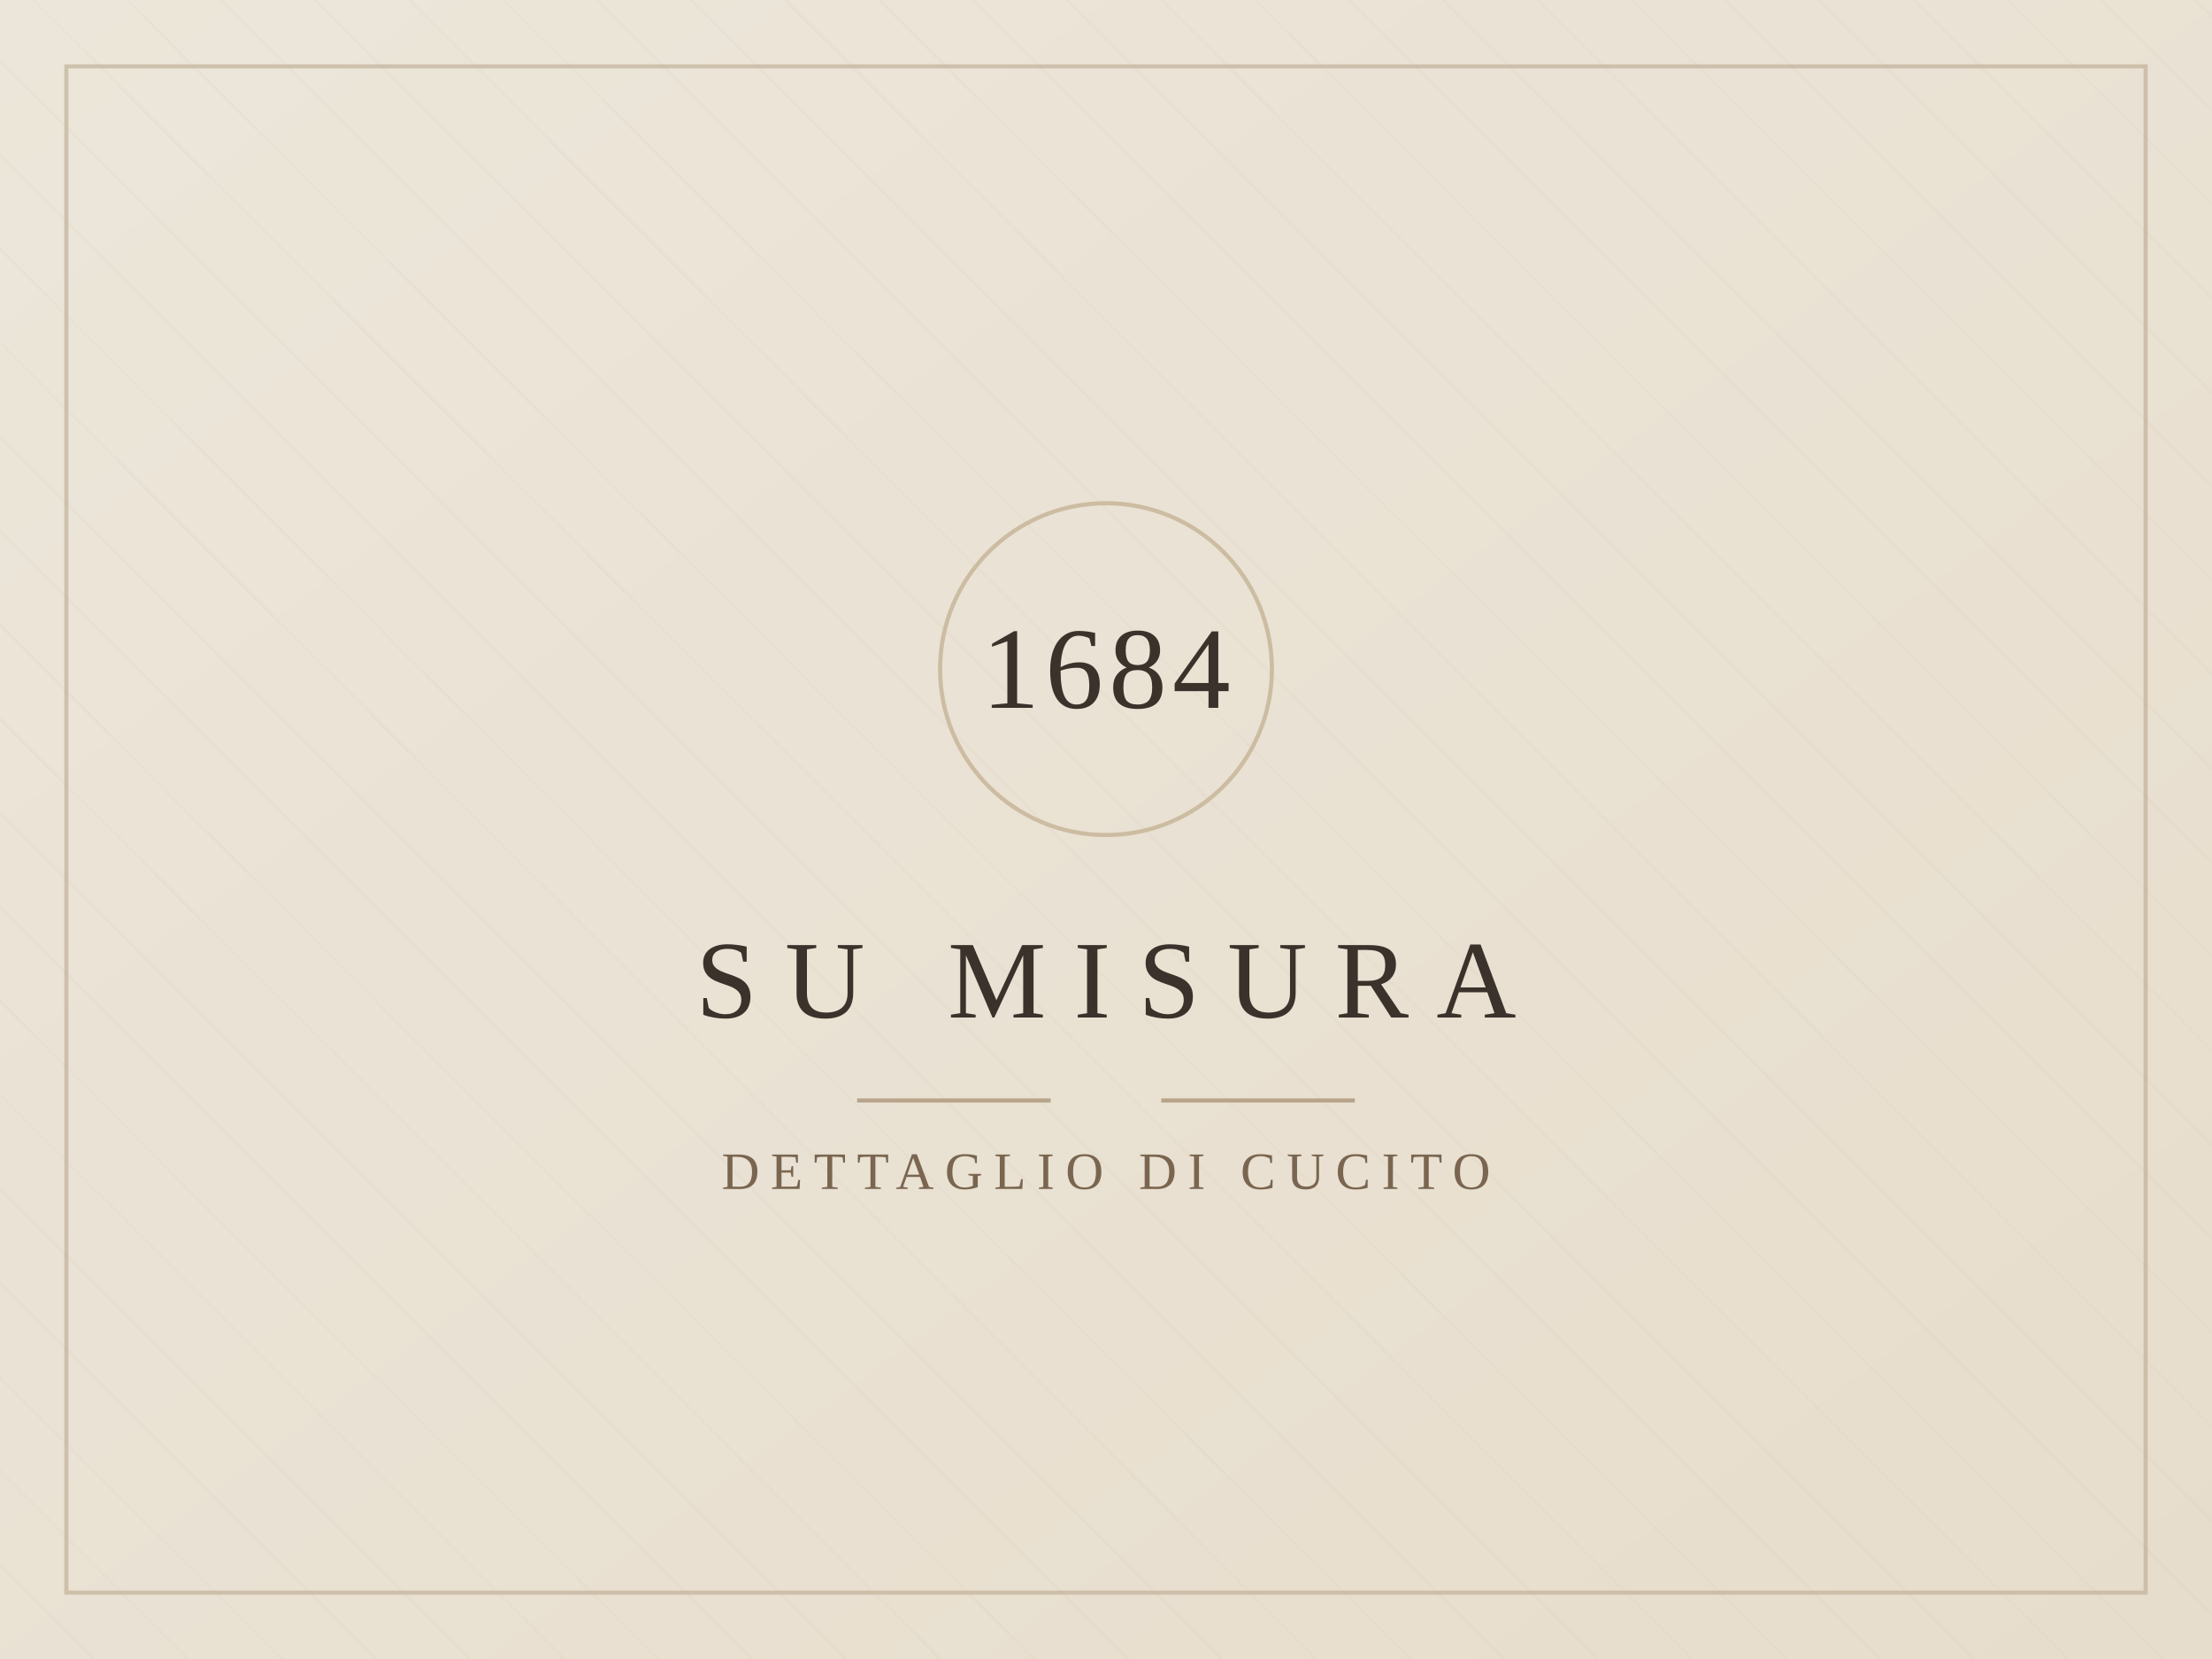
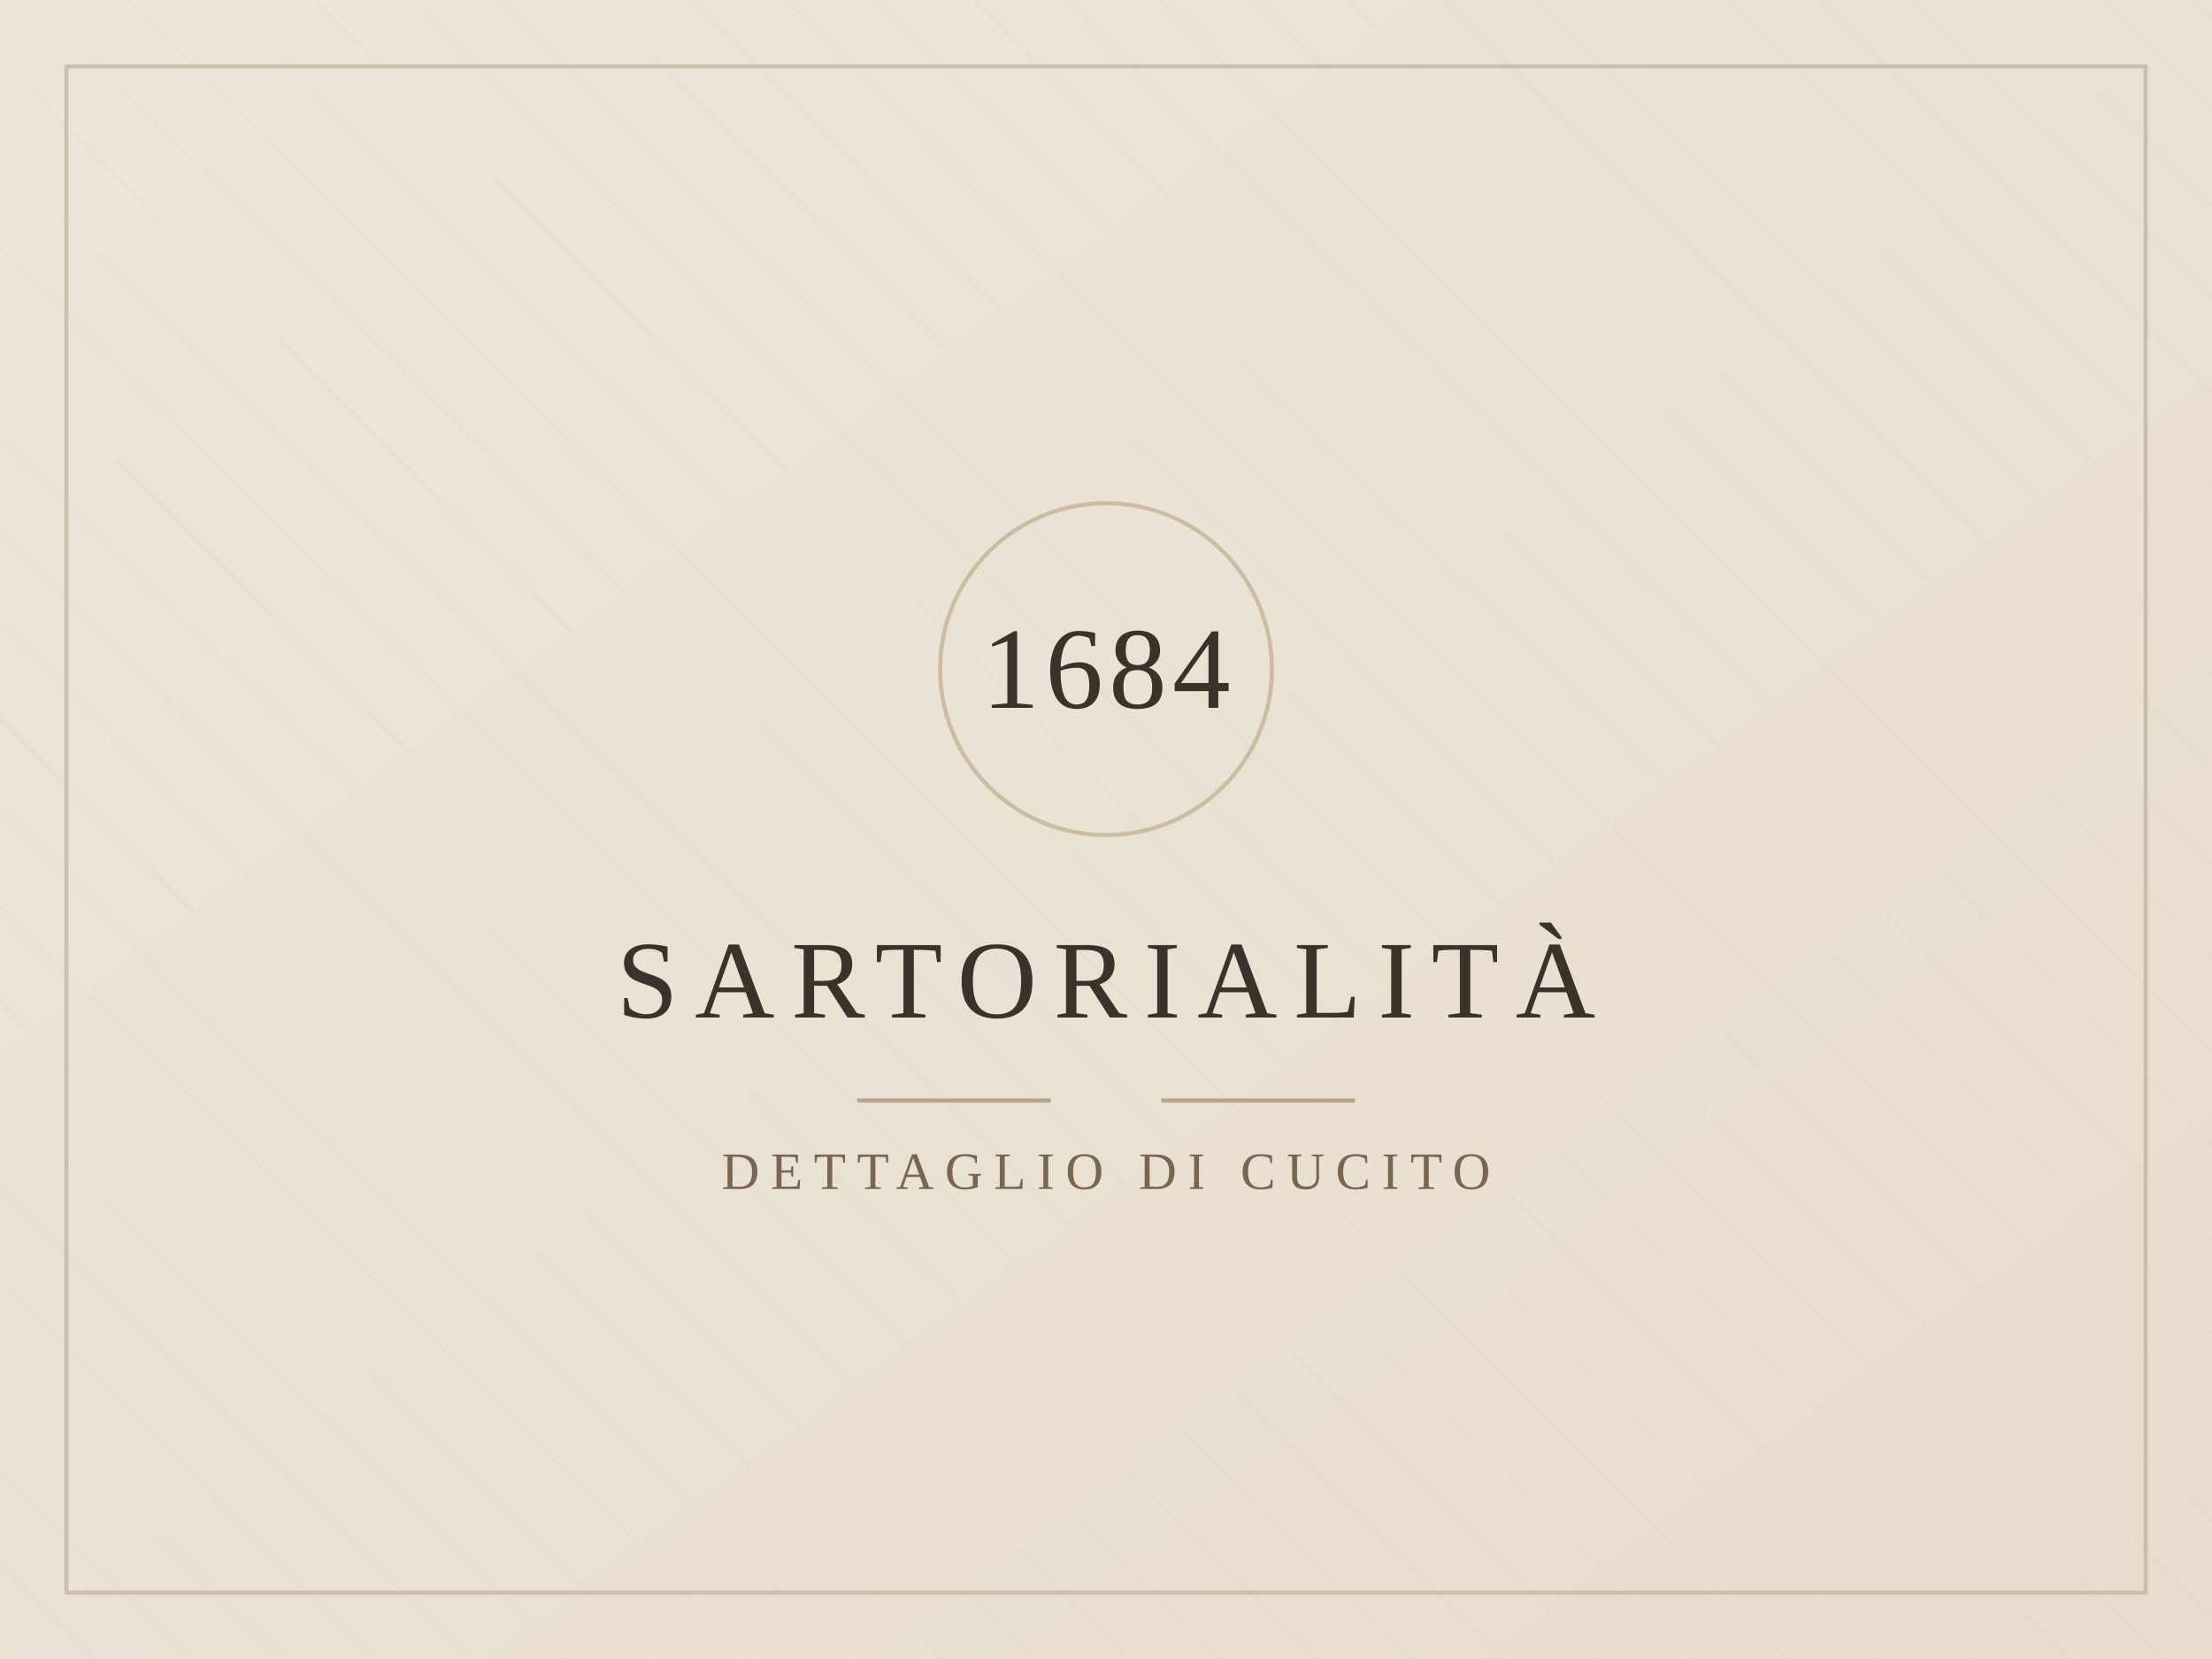
- <svg xmlns="http://www.w3.org/2000/svg" viewBox="0 0 800 600" role="img" aria-label="SU MISURA — Dettaglio di cucito">
+ <svg xmlns="http://www.w3.org/2000/svg" viewBox="0 0 800 600" role="img" aria-label="SARTORIALITÀ — Dettaglio di cucito">
  <defs>
    <linearGradient id="bg9" x1="0" y1="0" x2="1" y2="1">
      <stop offset="0" stop-color="#ECE6DA" />
      <stop offset="1" stop-color="#E7DDCC" />
    </linearGradient>
  </defs>
  <rect width="800" height="600" fill="url(#bg9)" />
  <g>
    <line x1="-600" y1="0" x2="0" y2="600" stroke="#B7A48A" stroke-width="1" opacity="0.06" />
    <line x1="-566" y1="0" x2="34" y2="600" stroke="#B7A48A" stroke-width="1" opacity="0.06" />
    <line x1="-532" y1="0" x2="68" y2="600" stroke="#B7A48A" stroke-width="1" opacity="0.06" />
    <line x1="-498" y1="0" x2="102" y2="600" stroke="#B7A48A" stroke-width="1" opacity="0.06" />
    <line x1="-464" y1="0" x2="136" y2="600" stroke="#B7A48A" stroke-width="1" opacity="0.06" />
    <line x1="-430" y1="0" x2="170" y2="600" stroke="#B7A48A" stroke-width="1" opacity="0.06" />
    <line x1="-396" y1="0" x2="204" y2="600" stroke="#B7A48A" stroke-width="1" opacity="0.06" />
    <line x1="-362" y1="0" x2="238" y2="600" stroke="#B7A48A" stroke-width="1" opacity="0.06" />
    <line x1="-328" y1="0" x2="272" y2="600" stroke="#B7A48A" stroke-width="1" opacity="0.06" />
    <line x1="-294" y1="0" x2="306" y2="600" stroke="#B7A48A" stroke-width="1" opacity="0.06" />
    <line x1="-260" y1="0" x2="340" y2="600" stroke="#B7A48A" stroke-width="1" opacity="0.06" />
    <line x1="-226" y1="0" x2="374" y2="600" stroke="#B7A48A" stroke-width="1" opacity="0.06" />
    <line x1="-192" y1="0" x2="408" y2="600" stroke="#B7A48A" stroke-width="1" opacity="0.06" />
    <line x1="-158" y1="0" x2="442" y2="600" stroke="#B7A48A" stroke-width="1" opacity="0.06" />
    <line x1="-124" y1="0" x2="476" y2="600" stroke="#B7A48A" stroke-width="1" opacity="0.06" />
    <line x1="-90" y1="0" x2="510" y2="600" stroke="#B7A48A" stroke-width="1" opacity="0.06" />
    <line x1="-56" y1="0" x2="544" y2="600" stroke="#B7A48A" stroke-width="1" opacity="0.06" />
    <line x1="-22" y1="0" x2="578" y2="600" stroke="#B7A48A" stroke-width="1" opacity="0.06" />
    <line x1="12" y1="0" x2="612" y2="600" stroke="#B7A48A" stroke-width="1" opacity="0.06" />
    <line x1="46" y1="0" x2="646" y2="600" stroke="#B7A48A" stroke-width="1" opacity="0.06" />
    <line x1="80" y1="0" x2="680" y2="600" stroke="#B7A48A" stroke-width="1" opacity="0.06" />
    <line x1="114" y1="0" x2="714" y2="600" stroke="#B7A48A" stroke-width="1" opacity="0.06" />
    <line x1="148" y1="0" x2="748" y2="600" stroke="#B7A48A" stroke-width="1" opacity="0.06" />
    <line x1="182" y1="0" x2="782" y2="600" stroke="#B7A48A" stroke-width="1" opacity="0.06" />
    <line x1="216" y1="0" x2="816" y2="600" stroke="#B7A48A" stroke-width="1" opacity="0.06" />
    <line x1="250" y1="0" x2="850" y2="600" stroke="#B7A48A" stroke-width="1" opacity="0.06" />
    <line x1="284" y1="0" x2="884" y2="600" stroke="#B7A48A" stroke-width="1" opacity="0.06" />
    <line x1="318" y1="0" x2="918" y2="600" stroke="#B7A48A" stroke-width="1" opacity="0.06" />
    <line x1="352" y1="0" x2="952" y2="600" stroke="#B7A48A" stroke-width="1" opacity="0.06" />
    <line x1="386" y1="0" x2="986" y2="600" stroke="#B7A48A" stroke-width="1" opacity="0.06" />
    <line x1="420" y1="0" x2="1020" y2="600" stroke="#B7A48A" stroke-width="1" opacity="0.06" />
    <line x1="454" y1="0" x2="1054" y2="600" stroke="#B7A48A" stroke-width="1" opacity="0.06" />
    <line x1="488" y1="0" x2="1088" y2="600" stroke="#B7A48A" stroke-width="1" opacity="0.06" />
    <line x1="522" y1="0" x2="1122" y2="600" stroke="#B7A48A" stroke-width="1" opacity="0.06" />
    <line x1="556" y1="0" x2="1156" y2="600" stroke="#B7A48A" stroke-width="1" opacity="0.06" />
    <line x1="590" y1="0" x2="1190" y2="600" stroke="#B7A48A" stroke-width="1" opacity="0.06" />
    <line x1="624" y1="0" x2="1224" y2="600" stroke="#B7A48A" stroke-width="1" opacity="0.06" />
    <line x1="658" y1="0" x2="1258" y2="600" stroke="#B7A48A" stroke-width="1" opacity="0.06" />
    <line x1="692" y1="0" x2="1292" y2="600" stroke="#B7A48A" stroke-width="1" opacity="0.06" />
    <line x1="726" y1="0" x2="1326" y2="600" stroke="#B7A48A" stroke-width="1" opacity="0.06" />
    <line x1="760" y1="0" x2="1360" y2="600" stroke="#B7A48A" stroke-width="1" opacity="0.06" />
    <line x1="794" y1="0" x2="1394" y2="600" stroke="#B7A48A" stroke-width="1" opacity="0.06" />
  </g>
  <rect x="24" y="24" width="752" height="552" fill="none" stroke="#B7A48A" stroke-width="1.5" opacity="0.55" />
  <g fill="none" stroke="#C9B89C" stroke-width="1.5" opacity="0.9">
    <circle cx="400" cy="242" r="60" />
  </g>
  <text x="400" y="256" text-anchor="middle" font-family="Georgia, 'Times New Roman', serif" font-size="42" letter-spacing="2" fill="#3B332B">1684</text>
-   <text x="400" y="368" text-anchor="middle" font-family="Georgia, 'Times New Roman', serif" font-size="40" letter-spacing="10" fill="#3B332B">SU MISURA</text>
+   <text x="400" y="368" text-anchor="middle" font-family="Georgia, 'Times New Roman', serif" font-size="40" letter-spacing="6" fill="#3B332B">SARTORIALITÀ</text>
  <line x1="310" y1="398" x2="380" y2="398" stroke="#B7A48A" stroke-width="1.5" />
  <line x1="420" y1="398" x2="490" y2="398" stroke="#B7A48A" stroke-width="1.5" />
  <text x="400" y="430" text-anchor="middle" font-family="Georgia, 'Times New Roman', serif" font-size="19" letter-spacing="4" fill="#7A6650">DETTAGLIO DI CUCITO</text>
</svg>
